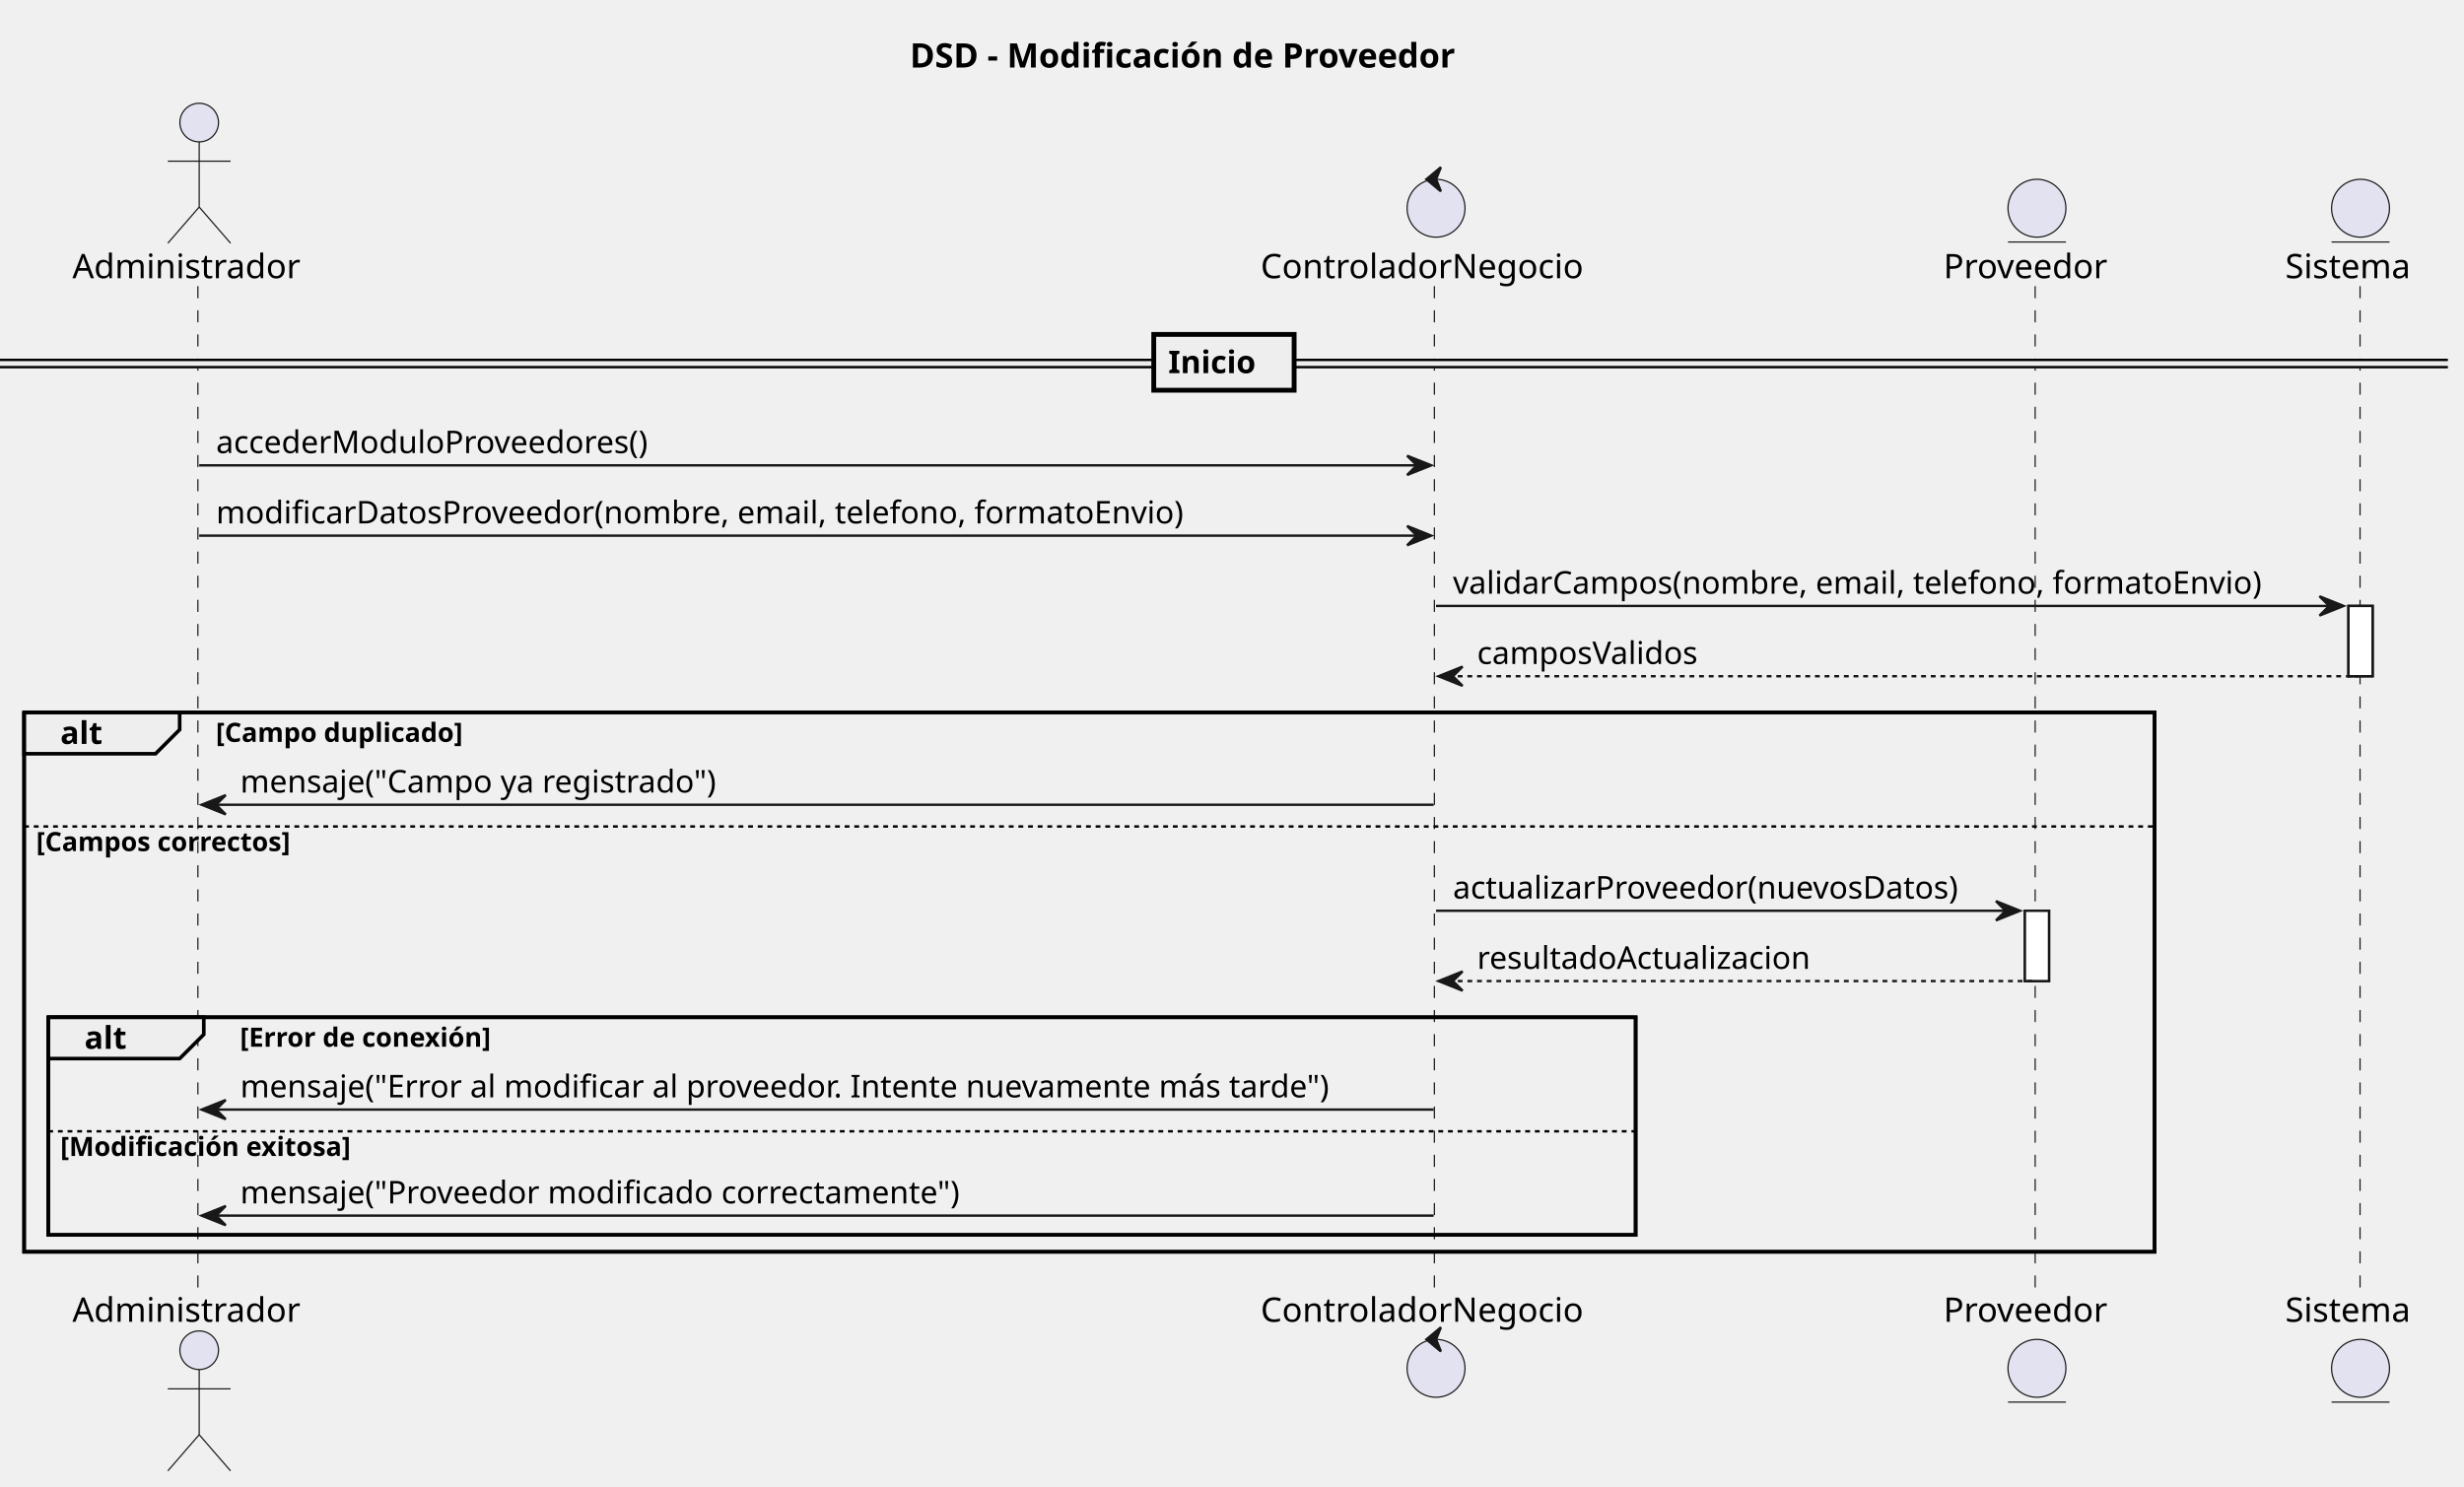
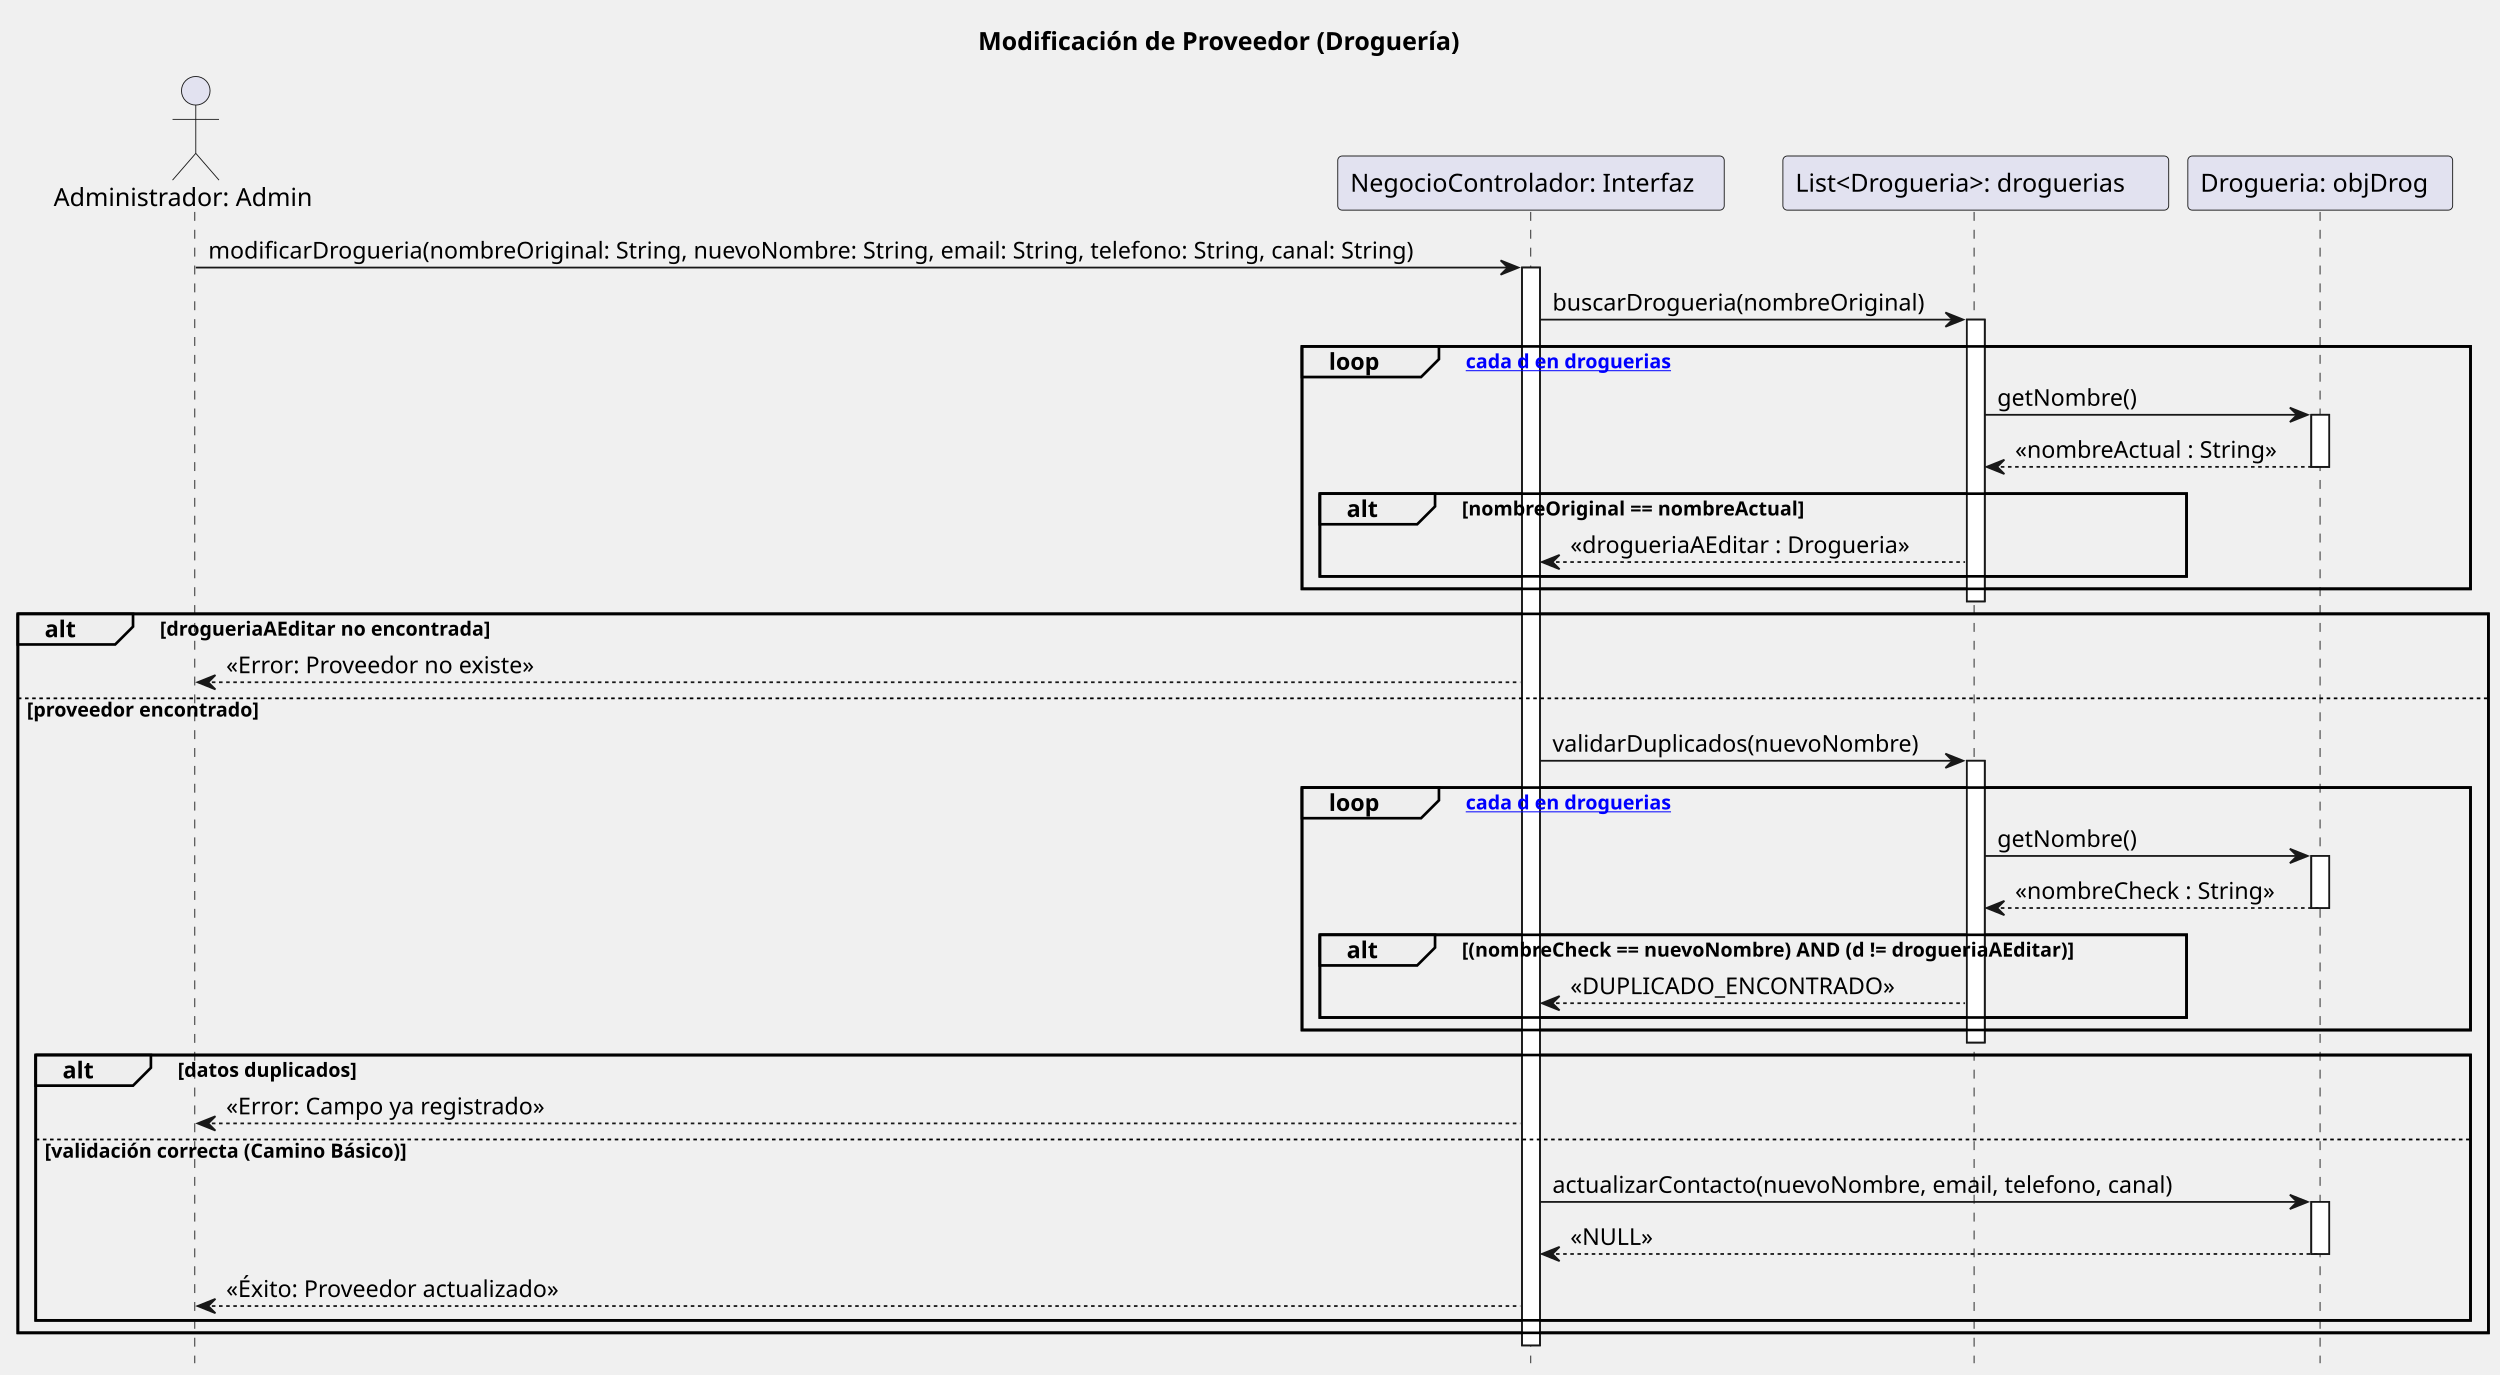
- <svg xmlns="http://www.w3.org/2000/svg" contentStyleType="text/css" data-diagram-type="SEQUENCE" height="616px" preserveAspectRatio="none" style="width:1021px;height:616px;background:#FFFFFF;" version="1.1" viewBox="0 0 1021 616" width="1021px" zoomAndPan="magnify">
+ <svg xmlns="http://www.w3.org/2000/svg" xmlns:xlink="http://www.w3.org/1999/xlink" contentStyleType="text/css" data-diagram-type="SEQUENCE" height="769px" preserveAspectRatio="none" style="width:1399px;height:769px;background:#FFFFFF;" version="1.1" viewBox="0 0 1399 769" width="1399px" zoomAndPan="magnify">
  <defs />
  <g>
-     <text fill="#000000" font-family="sans-serif" font-size="14" font-weight="bold" lengthAdjust="spacing" textLength="259.28" x="377.019" y="27.995">DSD - Modificación de Proveedor</text>
+     <text fill="#000000" font-family="sans-serif" font-size="14" font-weight="bold" lengthAdjust="spacing" textLength="306.845" x="547.33" y="27.995">Modificación de Proveedor (Droguería)</text>
    <g>
-       <rect fill="#FFFFFF" height="29.133" style="stroke:#181818;stroke-width:1;" width="10" x="839.048" y="377.461" />
+       <rect fill="#FFFFFF" height="603.133" style="stroke:#181818;stroke-width:1;" width="10" x="851.744" y="149.727" />
    </g>
    <g>
-       <rect fill="#FFFFFF" height="29.133" style="stroke:#181818;stroke-width:1;" width="10" x="973.124" y="251.125" />
-     </g>
-     <rect fill="none" height="223.539" style="stroke:#000000;stroke-width:1.5;" width="882.79" x="10" y="295.258" />
-     <rect fill="none" height="90.203" style="stroke:#000000;stroke-width:1.5;" width="657.751" x="20" y="421.594" />
-     <g>
-       <rect fill="#000000" fill-opacity="0" height="417.203" width="8" x="78.54" y="118.594" />
-       <line style="stroke:#181818;stroke-width:0.5;stroke-dasharray:5,5;" x1="82" x2="82" y1="118.594" y2="535.797" />
+       <rect fill="#FFFFFF" height="157.664" style="stroke:#181818;stroke-width:1;" width="10" x="1100.652" y="178.859" />
    </g>
    <g>
-       <rect fill="#000000" fill-opacity="0" height="417.203" width="8" x="591.056" y="118.594" />
-       <line style="stroke:#181818;stroke-width:0.5;stroke-dasharray:5,5;" x1="594.36" x2="594.36" y1="118.594" y2="535.797" />
+       <rect fill="#FFFFFF" height="157.664" style="stroke:#181818;stroke-width:1;" width="10" x="1100.652" y="425.727" />
    </g>
    <g>
-       <rect fill="#000000" fill-opacity="0" height="417.203" width="8" x="840.048" y="118.594" />
-       <line style="stroke:#181818;stroke-width:0.5;stroke-dasharray:5,5;" x1="843.307" x2="843.307" y1="118.594" y2="535.797" />
+       <rect fill="#FFFFFF" height="29.133" style="stroke:#181818;stroke-width:1;" width="10" x="1293.407" y="232.125" />
    </g>
    <g>
-       <rect fill="#000000" fill-opacity="0" height="417.203" width="8" x="974.124" y="118.594" />
-       <line style="stroke:#181818;stroke-width:0.5;stroke-dasharray:5,5;" x1="977.929" x2="977.929" y1="118.594" y2="535.797" />
-     </g>
-     <g class="participant participant-head" data-participant="Administrador">
-       <text fill="#000000" font-family="sans-serif" font-size="14" lengthAdjust="spacing" textLength="99.08" x="30" y="115.292">Administrador</text>
-       <ellipse cx="82.54" cy="50.797" fill="#E2E2F0" rx="8" ry="8" style="stroke:#181818;stroke-width:0.5;" />
-       <path d="M82.54,58.797 L82.54,85.797 M69.54,66.797 L95.54,66.797 M82.54,85.797 L69.54,100.797 M82.54,85.797 L95.54,100.797" fill="none" style="stroke:#181818;stroke-width:0.5;" />
-     </g>
-     <g class="participant participant-tail" data-participant="Administrador">
-       <text fill="#000000" font-family="sans-serif" font-size="14" lengthAdjust="spacing" textLength="99.08" x="30" y="547.792">Administrador</text>
-       <ellipse cx="82.54" cy="559.594" fill="#E2E2F0" rx="8" ry="8" style="stroke:#181818;stroke-width:0.5;" />
-       <path d="M82.54,567.594 L82.54,594.594 M69.54,575.594 L95.54,575.594 M82.54,594.594 L69.54,609.594 M82.54,594.594 L95.54,609.594" fill="none" style="stroke:#181818;stroke-width:0.5;" />
-     </g>
-     <g class="participant participant-head" data-participant="ControladorNegocio">
-       <text fill="#000000" font-family="sans-serif" font-size="14" lengthAdjust="spacing" textLength="139.392" x="522.36" y="115.292">ControladorNegocio</text>
-       <ellipse cx="595.056" cy="86.297" fill="#E2E2F0" rx="12" ry="12" style="stroke:#181818;stroke-width:0.5;" />
-       <polygon fill="#181818" points="591.056,74.297,597.056,69.297,595.056,74.297,597.056,79.297,591.056,74.297" style="stroke:#181818;stroke-width:1;" />
-     </g>
-     <g class="participant participant-tail" data-participant="ControladorNegocio">
-       <text fill="#000000" font-family="sans-serif" font-size="14" lengthAdjust="spacing" textLength="139.392" x="522.36" y="547.792">ControladorNegocio</text>
-       <ellipse cx="595.056" cy="567.094" fill="#E2E2F0" rx="12" ry="12" style="stroke:#181818;stroke-width:0.5;" />
-       <polygon fill="#181818" points="591.056,555.094,597.056,550.094,595.056,555.094,597.056,560.094,591.056,555.094" style="stroke:#181818;stroke-width:1;" />
-     </g>
-     <g class="participant participant-head" data-participant="Proveedor">
-       <text fill="#000000" font-family="sans-serif" font-size="14" lengthAdjust="spacing" textLength="71.483" x="805.307" y="115.292">Proveedor</text>
-       <ellipse cx="844.048" cy="86.297" fill="#E2E2F0" rx="12" ry="12" style="stroke:#181818;stroke-width:0.5;" />
-       <line style="stroke:#181818;stroke-width:0.5;" x1="832.048" x2="856.048" y1="100.297" y2="100.297" />
-     </g>
-     <g class="participant participant-tail" data-participant="Proveedor">
-       <text fill="#000000" font-family="sans-serif" font-size="14" lengthAdjust="spacing" textLength="71.483" x="805.307" y="547.792">Proveedor</text>
-       <ellipse cx="844.048" cy="567.094" fill="#E2E2F0" rx="12" ry="12" style="stroke:#181818;stroke-width:0.5;" />
-       <line style="stroke:#181818;stroke-width:0.5;" x1="832.048" x2="856.048" y1="581.094" y2="581.094" />
-     </g>
-     <g class="participant participant-head" data-participant="Sistema">
-       <text fill="#000000" font-family="sans-serif" font-size="14" lengthAdjust="spacing" textLength="56.39" x="946.929" y="115.292">Sistema</text>
-       <ellipse cx="978.124" cy="86.297" fill="#E2E2F0" rx="12" ry="12" style="stroke:#181818;stroke-width:0.5;" />
-       <line style="stroke:#181818;stroke-width:0.5;" x1="966.124" x2="990.124" y1="100.297" y2="100.297" />
-     </g>
-     <g class="participant participant-tail" data-participant="Sistema">
-       <text fill="#000000" font-family="sans-serif" font-size="14" lengthAdjust="spacing" textLength="56.39" x="946.929" y="547.792">Sistema</text>
-       <ellipse cx="978.124" cy="567.094" fill="#E2E2F0" rx="12" ry="12" style="stroke:#181818;stroke-width:0.5;" />
-       <line style="stroke:#181818;stroke-width:0.5;" x1="966.124" x2="990.124" y1="581.094" y2="581.094" />
+       <rect fill="#FFFFFF" height="29.133" style="stroke:#181818;stroke-width:1;" width="10" x="1293.407" y="478.992" />
    </g>
    <g>
-       <rect fill="#FFFFFF" height="29.133" style="stroke:#181818;stroke-width:1;" width="10" x="839.048" y="377.461" />
+       <rect fill="#FFFFFF" height="29.133" style="stroke:#181818;stroke-width:1;" width="10" x="1293.407" y="672.594" />
+     </g>
+     <rect fill="none" height="135.664" style="stroke:#000000;stroke-width:1.5;" width="653.899" x="728.606" y="193.859" />
+     <rect fill="none" height="46.266" style="stroke:#000000;stroke-width:1.5;" width="484.996" x="738.606" y="276.258" />
+     <rect fill="none" height="402.336" style="stroke:#000000;stroke-width:1.5;" width="1382.505" x="10" y="343.523" />
+     <rect fill="none" height="135.664" style="stroke:#000000;stroke-width:1.5;" width="653.899" x="728.606" y="440.727" />
+     <rect fill="none" height="46.266" style="stroke:#000000;stroke-width:1.5;" width="484.996" x="738.606" y="523.125" />
+     <rect fill="none" height="148.469" style="stroke:#000000;stroke-width:1.5;" width="1362.505" x="20" y="590.391" />
+     <g>
+       <rect fill="#000000" fill-opacity="0" height="644.266" width="8" x="105.556" y="118.594" />
+       <line style="stroke:#181818;stroke-width:0.5;stroke-dasharray:5,5;" x1="109" x2="109" y1="118.594" y2="762.859" />
    </g>
    <g>
-       <rect fill="#FFFFFF" height="29.133" style="stroke:#181818;stroke-width:1;" width="10" x="973.124" y="251.125" />
+       <rect fill="#000000" fill-opacity="0" height="644.266" width="8" x="852.744" y="118.594" />
+       <line style="stroke:#181818;stroke-width:0.5;stroke-dasharray:5,5;" x1="856.606" x2="856.606" y1="118.594" y2="762.859" />
    </g>
-     <rect fill="#EEEEEE" height="3" style="stroke:#EEEEEE;stroke-width:1;" width="1014.318" x="0" y="149.16" />
-     <line style="stroke:#000000;stroke-width:1;" x1="0" x2="1014.318" y1="149.16" y2="149.16" />
-     <line style="stroke:#000000;stroke-width:1;" x1="0" x2="1014.318" y1="152.16" y2="152.16" />
-     <rect fill="#EEEEEE" height="23.133" style="stroke:#000000;stroke-width:2;" width="58.167" x="478.076" y="138.594" />
-     <text fill="#000000" font-family="sans-serif" font-size="13" font-weight="bold" lengthAdjust="spacing" textLength="39.641" x="484.076" y="154.661">Inicio</text>
-     <g class="message" data-participant-1="Administrador" data-participant-2="ControladorNegocio">
-       <polygon fill="#181818" points="583.056,188.859,593.056,192.859,583.056,196.859,587.056,192.859" style="stroke:#181818;stroke-width:1;" />
-       <line style="stroke:#181818;stroke-width:1;" x1="82.54" x2="589.056" y1="192.859" y2="192.859" />
-       <text fill="#000000" font-family="sans-serif" font-size="13" lengthAdjust="spacing" textLength="190.373" x="89.54" y="187.793">accederModuloProveedores()</text>
+     <g>
+       <rect fill="#000000" fill-opacity="0" height="644.266" width="8" x="1101.652" y="118.594" />
+       <line style="stroke:#181818;stroke-width:0.5;stroke-dasharray:5,5;" x1="1104.703" x2="1104.703" y1="118.594" y2="762.859" />
    </g>
-     <g class="message" data-participant-1="Administrador" data-participant-2="ControladorNegocio">
-       <polygon fill="#181818" points="583.056,217.992,593.056,221.992,583.056,225.992,587.056,221.992" style="stroke:#181818;stroke-width:1;" />
-       <line style="stroke:#181818;stroke-width:1;" x1="82.54" x2="589.056" y1="221.992" y2="221.992" />
-       <text fill="#000000" font-family="sans-serif" font-size="13" lengthAdjust="spacing" textLength="427.242" x="89.54" y="216.926">modificarDatosProveedor(nombre, email, telefono, formatoEnvio)</text>
+     <g>
+       <rect fill="#000000" fill-opacity="0" height="644.266" width="8" x="1294.407" y="118.594" />
+       <line style="stroke:#181818;stroke-width:0.5;stroke-dasharray:5,5;" x1="1298.309" x2="1298.309" y1="118.594" y2="762.859" />
    </g>
-     <g class="message" data-participant-1="ControladorNegocio" data-participant-2="Sistema">
-       <polygon fill="#181818" points="961.124,247.125,971.124,251.125,961.124,255.125,965.124,251.125" style="stroke:#181818;stroke-width:1;" />
-       <line style="stroke:#181818;stroke-width:1;" x1="595.056" x2="967.124" y1="251.125" y2="251.125" />
-       <text fill="#000000" font-family="sans-serif" font-size="13" lengthAdjust="spacing" textLength="359.068" x="602.056" y="246.059">validarCampos(nombre, email, telefono, formatoEnvio)</text>
+     <g class="participant participant-head" data-participant="admin">
+       <text fill="#000000" font-family="sans-serif" font-size="14" lengthAdjust="spacing" textLength="153.111" x="30" y="115.292">Administrador: Admin</text>
+       <ellipse cx="109.556" cy="50.797" fill="#E2E2F0" rx="8" ry="8" style="stroke:#181818;stroke-width:0.5;" />
+       <path d="M109.556,58.797 L109.556,85.797 M96.556,66.797 L122.556,66.797 M109.556,85.797 L96.556,100.797 M109.556,85.797 L122.556,100.797" fill="none" style="stroke:#181818;stroke-width:0.5;" />
    </g>
-     <g class="message" data-participant-1="Sistema" data-participant-2="ControladorNegocio">
-       <polygon fill="#181818" points="606.056,276.258,596.056,280.258,606.056,284.258,602.056,280.258" style="stroke:#181818;stroke-width:1;" />
-       <line style="stroke:#181818;stroke-width:1;stroke-dasharray:2,2;" x1="600.056" x2="977.124" y1="280.258" y2="280.258" />
-       <text fill="#000000" font-family="sans-serif" font-size="13" lengthAdjust="spacing" textLength="97.817" x="612.056" y="275.192">camposValidos</text>
+     <g class="participant participant-head" data-participant="NegCtrl">
+       <rect fill="#E2E2F0" height="30.297" rx="2.5" ry="2.5" style="stroke:#181818;stroke-width:0.5;" width="216.275" x="748.606" y="87.297" />
+       <text fill="#000000" font-family="sans-serif" font-size="14" lengthAdjust="spacing" textLength="202.275" x="755.606" y="107.292">NegocioControlador: Interfaz</text>
    </g>
-     <path d="M10,295.258 L74.443,295.258 L74.443,302.391 L64.443,312.391 L10,312.391 L10,295.258" fill="#EEEEEE" style="stroke:#000000;stroke-width:1.5;" />
-     <rect fill="none" height="223.539" style="stroke:#000000;stroke-width:1.5;" width="882.79" x="10" y="295.258" />
-     <text fill="#000000" font-family="sans-serif" font-size="13" font-weight="bold" lengthAdjust="spacing" textLength="19.443" x="25" y="308.325">alt</text>
-     <text fill="#000000" font-family="sans-serif" font-size="11" font-weight="bold" lengthAdjust="spacing" textLength="116.768" x="89.443" y="307.468">[Campo duplicado]</text>
-     <g class="message" data-participant-1="ControladorNegocio" data-participant-2="Administrador">
-       <polygon fill="#181818" points="93.54,329.523,83.54,333.523,93.54,337.523,89.54,333.523" style="stroke:#181818;stroke-width:1;" />
-       <line style="stroke:#181818;stroke-width:1;" x1="87.54" x2="594.056" y1="333.523" y2="333.523" />
-       <text fill="#000000" font-family="sans-serif" font-size="13" lengthAdjust="spacing" textLength="213.783" x="99.54" y="328.457">mensaje("Campo ya registrado")</text>
+     <g class="participant participant-head" data-participant="listaDrogs">
+       <rect fill="#E2E2F0" height="30.297" rx="2.5" ry="2.5" style="stroke:#181818;stroke-width:0.5;" width="215.899" x="997.703" y="87.297" />
+       <text fill="#000000" font-family="sans-serif" font-size="14" lengthAdjust="spacing" textLength="201.899" x="1004.703" y="107.292">List&lt;Drogueria&gt;: droguerias</text>
    </g>
-     <line style="stroke:#000000;stroke-width:1;stroke-dasharray:2,2;" x1="10" x2="892.79" y1="342.523" y2="342.523" />
-     <text fill="#000000" font-family="sans-serif" font-size="11" font-weight="bold" lengthAdjust="spacing" textLength="121.091" x="15" y="352.734">[Campos correctos]</text>
-     <g class="message" data-participant-1="ControladorNegocio" data-participant-2="Proveedor">
-       <polygon fill="#181818" points="827.048,373.461,837.048,377.461,827.048,381.461,831.048,377.461" style="stroke:#181818;stroke-width:1;" />
-       <line style="stroke:#181818;stroke-width:1;" x1="595.056" x2="833.048" y1="377.461" y2="377.461" />
-       <text fill="#000000" font-family="sans-serif" font-size="13" lengthAdjust="spacing" textLength="224.993" x="602.056" y="372.395">actualizarProveedor(nuevosDatos)</text>
+     <g class="participant participant-head" data-participant="drog">
+       <rect fill="#E2E2F0" height="30.297" rx="2.5" ry="2.5" style="stroke:#181818;stroke-width:0.5;" width="148.196" x="1224.309" y="87.297" />
+       <text fill="#000000" font-family="sans-serif" font-size="14" lengthAdjust="spacing" textLength="134.196" x="1231.309" y="107.292">Drogueria: objDrog</text>
    </g>
-     <g class="message" data-participant-1="Proveedor" data-participant-2="ControladorNegocio">
-       <polygon fill="#181818" points="606.056,402.594,596.056,406.594,606.056,410.594,602.056,406.594" style="stroke:#181818;stroke-width:1;" />
-       <line style="stroke:#181818;stroke-width:1;stroke-dasharray:2,2;" x1="600.056" x2="843.048" y1="406.594" y2="406.594" />
-       <text fill="#000000" font-family="sans-serif" font-size="13" lengthAdjust="spacing" textLength="147.545" x="612.056" y="401.528">resultadoActualizacion</text>
+     <g>
+       <rect fill="#FFFFFF" height="603.133" style="stroke:#181818;stroke-width:1;" width="10" x="851.744" y="149.727" />
    </g>
-     <path d="M20,421.594 L84.443,421.594 L84.443,428.727 L74.443,438.727 L20,438.727 L20,421.594" fill="#EEEEEE" style="stroke:#000000;stroke-width:1.5;" />
-     <rect fill="none" height="90.203" style="stroke:#000000;stroke-width:1.5;" width="657.751" x="20" y="421.594" />
-     <text fill="#000000" font-family="sans-serif" font-size="13" font-weight="bold" lengthAdjust="spacing" textLength="19.443" x="35" y="434.661">alt</text>
-     <text fill="#000000" font-family="sans-serif" font-size="11" font-weight="bold" lengthAdjust="spacing" textLength="120.017" x="99.443" y="433.804">[Error de conexión]</text>
-     <g class="message" data-participant-1="ControladorNegocio" data-participant-2="Administrador">
-       <polygon fill="#181818" points="93.54,455.859,83.54,459.859,93.54,463.859,89.54,459.859" style="stroke:#181818;stroke-width:1;" />
-       <line style="stroke:#181818;stroke-width:1;" x1="87.54" x2="594.056" y1="459.859" y2="459.859" />
-       <text fill="#000000" font-family="sans-serif" font-size="13" lengthAdjust="spacing" textLength="488.516" x="99.54" y="454.793">mensaje("Error al modificar al proveedor. Intente nuevamente más tarde")</text>
+     <g>
+       <rect fill="#FFFFFF" height="157.664" style="stroke:#181818;stroke-width:1;" width="10" x="1100.652" y="178.859" />
    </g>
-     <line style="stroke:#000000;stroke-width:1;stroke-dasharray:2,2;" x1="20" x2="677.751" y1="468.859" y2="468.859" />
-     <text fill="#000000" font-family="sans-serif" font-size="11" font-weight="bold" lengthAdjust="spacing" textLength="137.323" x="25" y="479.07">[Modificación exitosa]</text>
-     <g class="message" data-participant-1="ControladorNegocio" data-participant-2="Administrador">
-       <polygon fill="#181818" points="93.54,499.797,83.54,503.797,93.54,507.797,89.54,503.797" style="stroke:#181818;stroke-width:1;" />
-       <line style="stroke:#181818;stroke-width:1;" x1="87.54" x2="594.056" y1="503.797" y2="503.797" />
-       <text fill="#000000" font-family="sans-serif" font-size="13" lengthAdjust="spacing" textLength="319.979" x="99.54" y="498.731">mensaje("Proveedor modificado correctamente")</text>
+     <g>
+       <rect fill="#FFFFFF" height="157.664" style="stroke:#181818;stroke-width:1;" width="10" x="1100.652" y="425.727" />
+     </g>
+     <g>
+       <rect fill="#FFFFFF" height="29.133" style="stroke:#181818;stroke-width:1;" width="10" x="1293.407" y="232.125" />
+     </g>
+     <g>
+       <rect fill="#FFFFFF" height="29.133" style="stroke:#181818;stroke-width:1;" width="10" x="1293.407" y="478.992" />
+     </g>
+     <g>
+       <rect fill="#FFFFFF" height="29.133" style="stroke:#181818;stroke-width:1;" width="10" x="1293.407" y="672.594" />
+     </g>
+     <g class="message" data-participant-1="admin" data-participant-2="NegCtrl">
+       <polygon fill="#181818" points="839.744,145.727,849.744,149.727,839.744,153.727,843.744,149.727" style="stroke:#181818;stroke-width:1;" />
+       <line style="stroke:#181818;stroke-width:1;" x1="109.556" x2="845.744" y1="149.727" y2="149.727" />
+       <text fill="#000000" font-family="sans-serif" font-size="13" lengthAdjust="spacing" textLength="723.188" x="116.556" y="144.661">modificarDrogueria(nombreOriginal: String, nuevoNombre: String, email: String, telefono: String, canal: String)</text>
+     </g>
+     <g class="message" data-participant-1="NegCtrl" data-participant-2="listaDrogs">
+       <polygon fill="#181818" points="1088.652,174.859,1098.652,178.859,1088.652,182.859,1092.652,178.859" style="stroke:#181818;stroke-width:1;" />
+       <line style="stroke:#181818;stroke-width:1;" x1="861.744" x2="1094.652" y1="178.859" y2="178.859" />
+       <text fill="#000000" font-family="sans-serif" font-size="13" lengthAdjust="spacing" textLength="219.908" x="868.744" y="173.793">buscarDrogueria(nombreOriginal)</text>
+     </g>
+     <path d="M728.606,193.859 L805.231,193.859 L805.231,200.992 L795.231,210.992 L728.606,210.992 L728.606,193.859" fill="#EEEEEE" style="stroke:#000000;stroke-width:1.5;" />
+     <rect fill="none" height="135.664" style="stroke:#000000;stroke-width:1.5;" width="653.899" x="728.606" y="193.859" />
+     <text fill="#000000" font-family="sans-serif" font-size="13" font-weight="bold" lengthAdjust="spacing" textLength="31.624" x="743.606" y="206.926">loop</text>
+     <a href="para" target="_top" title="para" xlink:actuate="onRequest" xlink:href="para" xlink:show="new" xlink:title="para" xlink:type="simple">
+       <text fill="#0000FF" font-family="sans-serif" font-size="11" font-weight="bold" lengthAdjust="spacing" text-decoration="underline" textLength="131.082" x="820.231" y="206.07">cada d en droguerias</text>
+     </a>
+     <g class="message" data-participant-1="listaDrogs" data-participant-2="drog">
+       <polygon fill="#181818" points="1281.407,228.125,1291.407,232.125,1281.407,236.125,1285.407,232.125" style="stroke:#181818;stroke-width:1;" />
+       <line style="stroke:#181818;stroke-width:1;" x1="1110.652" x2="1287.407" y1="232.125" y2="232.125" />
+       <text fill="#000000" font-family="sans-serif" font-size="13" lengthAdjust="spacing" textLength="83.427" x="1117.652" y="227.059">getNombre()</text>
+     </g>
+     <g class="message" data-participant-1="drog" data-participant-2="listaDrogs">
+       <polygon fill="#181818" points="1121.652,257.258,1111.652,261.258,1121.652,265.258,1117.652,261.258" style="stroke:#181818;stroke-width:1;" />
+       <line style="stroke:#181818;stroke-width:1;stroke-dasharray:2,2;" x1="1115.652" x2="1297.407" y1="261.258" y2="261.258" />
+       <text fill="#000000" font-family="sans-serif" font-size="13" lengthAdjust="spacing" textLength="158.755" x="1127.652" y="256.192">«nombreActual : String»</text>
+     </g>
+     <path d="M738.606,276.258 L803.049,276.258 L803.049,283.391 L793.049,293.391 L738.606,293.391 L738.606,276.258" fill="#EEEEEE" style="stroke:#000000;stroke-width:1.5;" />
+     <rect fill="none" height="46.266" style="stroke:#000000;stroke-width:1.5;" width="484.996" x="738.606" y="276.258" />
+     <text fill="#000000" font-family="sans-serif" font-size="13" font-weight="bold" lengthAdjust="spacing" textLength="19.443" x="753.606" y="289.325">alt</text>
+     <text fill="#000000" font-family="sans-serif" font-size="11" font-weight="bold" lengthAdjust="spacing" textLength="219.898" x="818.049" y="288.468">[nombreOriginal == nombreActual]</text>
+     <g class="message" data-participant-1="listaDrogs" data-participant-2="NegCtrl">
+       <polygon fill="#181818" points="872.744,310.523,862.744,314.523,872.744,318.523,868.744,314.523" style="stroke:#181818;stroke-width:1;" />
+       <line style="stroke:#181818;stroke-width:1;stroke-dasharray:2,2;" x1="866.744" x2="1099.652" y1="314.523" y2="314.523" />
+       <text fill="#000000" font-family="sans-serif" font-size="13" lengthAdjust="spacing" textLength="203.614" x="878.744" y="309.457">«drogueriaAEditar : Drogueria»</text>
+     </g>
+     <path d="M10,343.523 L74.443,343.523 L74.443,350.656 L64.443,360.656 L10,360.656 L10,343.523" fill="#EEEEEE" style="stroke:#000000;stroke-width:1.5;" />
+     <rect fill="none" height="402.336" style="stroke:#000000;stroke-width:1.5;" width="1382.505" x="10" y="343.523" />
+     <text fill="#000000" font-family="sans-serif" font-size="13" font-weight="bold" lengthAdjust="spacing" textLength="19.443" x="25" y="356.59">alt</text>
+     <text fill="#000000" font-family="sans-serif" font-size="11" font-weight="bold" lengthAdjust="spacing" textLength="210.123" x="89.443" y="355.734">[drogueriaAEditar no encontrada]</text>
+     <g class="message" data-participant-1="NegCtrl" data-participant-2="admin">
+       <polygon fill="#181818" points="120.556,377.789,110.556,381.789,120.556,385.789,116.556,381.789" style="stroke:#181818;stroke-width:1;" />
+       <line style="stroke:#181818;stroke-width:1;stroke-dasharray:2,2;" x1="114.556" x2="850.744" y1="381.789" y2="381.789" />
+       <text fill="#000000" font-family="sans-serif" font-size="13" lengthAdjust="spacing" textLength="186.627" x="126.556" y="376.723">«Error: Proveedor no existe»</text>
+     </g>
+     <line style="stroke:#000000;stroke-width:1;stroke-dasharray:2,2;" x1="10" x2="1392.505" y1="390.789" y2="390.789" />
+     <text fill="#000000" font-family="sans-serif" font-size="11" font-weight="bold" lengthAdjust="spacing" textLength="148.425" x="15" y="401">[proveedor encontrado]</text>
+     <g class="message" data-participant-1="NegCtrl" data-participant-2="listaDrogs">
+       <polygon fill="#181818" points="1088.652,421.727,1098.652,425.727,1088.652,429.727,1092.652,425.727" style="stroke:#181818;stroke-width:1;" />
+       <line style="stroke:#181818;stroke-width:1;" x1="861.744" x2="1094.652" y1="425.727" y2="425.727" />
+       <text fill="#000000" font-family="sans-serif" font-size="13" lengthAdjust="spacing" textLength="218.467" x="868.744" y="420.661">validarDuplicados(nuevoNombre)</text>
+     </g>
+     <path d="M728.606,440.727 L805.231,440.727 L805.231,447.859 L795.231,457.859 L728.606,457.859 L728.606,440.727" fill="#EEEEEE" style="stroke:#000000;stroke-width:1.5;" />
+     <rect fill="none" height="135.664" style="stroke:#000000;stroke-width:1.5;" width="653.899" x="728.606" y="440.727" />
+     <text fill="#000000" font-family="sans-serif" font-size="13" font-weight="bold" lengthAdjust="spacing" textLength="31.624" x="743.606" y="453.793">loop</text>
+     <a href="para" target="_top" title="para" xlink:actuate="onRequest" xlink:href="para" xlink:show="new" xlink:title="para" xlink:type="simple">
+       <text fill="#0000FF" font-family="sans-serif" font-size="11" font-weight="bold" lengthAdjust="spacing" text-decoration="underline" textLength="131.082" x="820.231" y="452.937">cada d en droguerias</text>
+     </a>
+     <g class="message" data-participant-1="listaDrogs" data-participant-2="drog">
+       <polygon fill="#181818" points="1281.407,474.992,1291.407,478.992,1281.407,482.992,1285.407,478.992" style="stroke:#181818;stroke-width:1;" />
+       <line style="stroke:#181818;stroke-width:1;" x1="1110.652" x2="1287.407" y1="478.992" y2="478.992" />
+       <text fill="#000000" font-family="sans-serif" font-size="13" lengthAdjust="spacing" textLength="83.427" x="1117.652" y="473.926">getNombre()</text>
+     </g>
+     <g class="message" data-participant-1="drog" data-participant-2="listaDrogs">
+       <polygon fill="#181818" points="1121.652,504.125,1111.652,508.125,1121.652,512.125,1117.652,508.125" style="stroke:#181818;stroke-width:1;" />
+       <line style="stroke:#181818;stroke-width:1;stroke-dasharray:2,2;" x1="1115.652" x2="1297.407" y1="508.125" y2="508.125" />
+       <text fill="#000000" font-family="sans-serif" font-size="13" lengthAdjust="spacing" textLength="157.79" x="1127.652" y="503.059">«nombreCheck : String»</text>
+     </g>
+     <path d="M738.606,523.125 L803.049,523.125 L803.049,530.258 L793.049,540.258 L738.606,540.258 L738.606,523.125" fill="#EEEEEE" style="stroke:#000000;stroke-width:1.5;" />
+     <rect fill="none" height="46.266" style="stroke:#000000;stroke-width:1.5;" width="484.996" x="738.606" y="523.125" />
+     <text fill="#000000" font-family="sans-serif" font-size="13" font-weight="bold" lengthAdjust="spacing" textLength="19.443" x="753.606" y="536.192">alt</text>
+     <text fill="#000000" font-family="sans-serif" font-size="11" font-weight="bold" lengthAdjust="spacing" textLength="398.594" x="818.049" y="535.335">[(nombreCheck == nuevoNombre) AND (d != drogueriaAEditar)]</text>
+     <g class="message" data-participant-1="listaDrogs" data-participant-2="NegCtrl">
+       <polygon fill="#181818" points="872.744,557.391,862.744,561.391,872.744,565.391,868.744,561.391" style="stroke:#181818;stroke-width:1;" />
+       <line style="stroke:#181818;stroke-width:1;stroke-dasharray:2,2;" x1="866.744" x2="1099.652" y1="561.391" y2="561.391" />
+       <text fill="#000000" font-family="sans-serif" font-size="13" lengthAdjust="spacing" textLength="192.144" x="878.744" y="556.325">«DUPLICADO_ENCONTRADO»</text>
+     </g>
+     <path d="M20,590.391 L84.443,590.391 L84.443,597.523 L74.443,607.523 L20,607.523 L20,590.391" fill="#EEEEEE" style="stroke:#000000;stroke-width:1.5;" />
+     <rect fill="none" height="148.469" style="stroke:#000000;stroke-width:1.5;" width="1362.505" x="20" y="590.391" />
+     <text fill="#000000" font-family="sans-serif" font-size="13" font-weight="bold" lengthAdjust="spacing" textLength="19.443" x="35" y="603.457">alt</text>
+     <text fill="#000000" font-family="sans-serif" font-size="11" font-weight="bold" lengthAdjust="spacing" textLength="115.586" x="99.443" y="602.601">[datos duplicados]</text>
+     <g class="message" data-participant-1="NegCtrl" data-participant-2="admin">
+       <polygon fill="#181818" points="120.556,624.656,110.556,628.656,120.556,632.656,116.556,628.656" style="stroke:#181818;stroke-width:1;" />
+       <line style="stroke:#181818;stroke-width:1;stroke-dasharray:2,2;" x1="114.556" x2="850.744" y1="628.656" y2="628.656" />
+       <text fill="#000000" font-family="sans-serif" font-size="13" lengthAdjust="spacing" textLength="193.051" x="126.556" y="623.59">«Error: Campo ya registrado»</text>
+     </g>
+     <line style="stroke:#000000;stroke-width:1;stroke-dasharray:2,2;" x1="20" x2="1382.505" y1="637.656" y2="637.656" />
+     <text fill="#000000" font-family="sans-serif" font-size="11" font-weight="bold" lengthAdjust="spacing" textLength="232.617" x="25" y="647.867">[validación correcta (Camino Básico)]</text>
+     <g class="message" data-participant-1="NegCtrl" data-participant-2="drog">
+       <polygon fill="#181818" points="1281.407,668.594,1291.407,672.594,1281.407,676.594,1285.407,672.594" style="stroke:#181818;stroke-width:1;" />
+       <line style="stroke:#181818;stroke-width:1;" x1="861.744" x2="1287.407" y1="672.594" y2="672.594" />
+       <text fill="#000000" font-family="sans-serif" font-size="13" lengthAdjust="spacing" textLength="373.515" x="868.744" y="667.528">actualizarContacto(nuevoNombre, email, telefono, canal)</text>
+     </g>
+     <g class="message" data-participant-1="drog" data-participant-2="NegCtrl">
+       <polygon fill="#181818" points="872.744,697.727,862.744,701.727,872.744,705.727,868.744,701.727" style="stroke:#181818;stroke-width:1;" />
+       <line style="stroke:#181818;stroke-width:1;stroke-dasharray:2,2;" x1="866.744" x2="1297.407" y1="701.727" y2="701.727" />
+       <text fill="#000000" font-family="sans-serif" font-size="13" lengthAdjust="spacing" textLength="49.632" x="878.744" y="696.661">«NULL»</text>
+     </g>
+     <g class="message" data-participant-1="NegCtrl" data-participant-2="admin">
+       <polygon fill="#181818" points="120.556,726.859,110.556,730.859,120.556,734.859,116.556,730.859" style="stroke:#181818;stroke-width:1;" />
+       <line style="stroke:#181818;stroke-width:1;stroke-dasharray:2,2;" x1="114.556" x2="850.744" y1="730.859" y2="730.859" />
+       <text fill="#000000" font-family="sans-serif" font-size="13" lengthAdjust="spacing" textLength="202.135" x="126.556" y="725.793">«Éxito: Proveedor actualizado»</text>
    </g>
  </g>
</svg>
